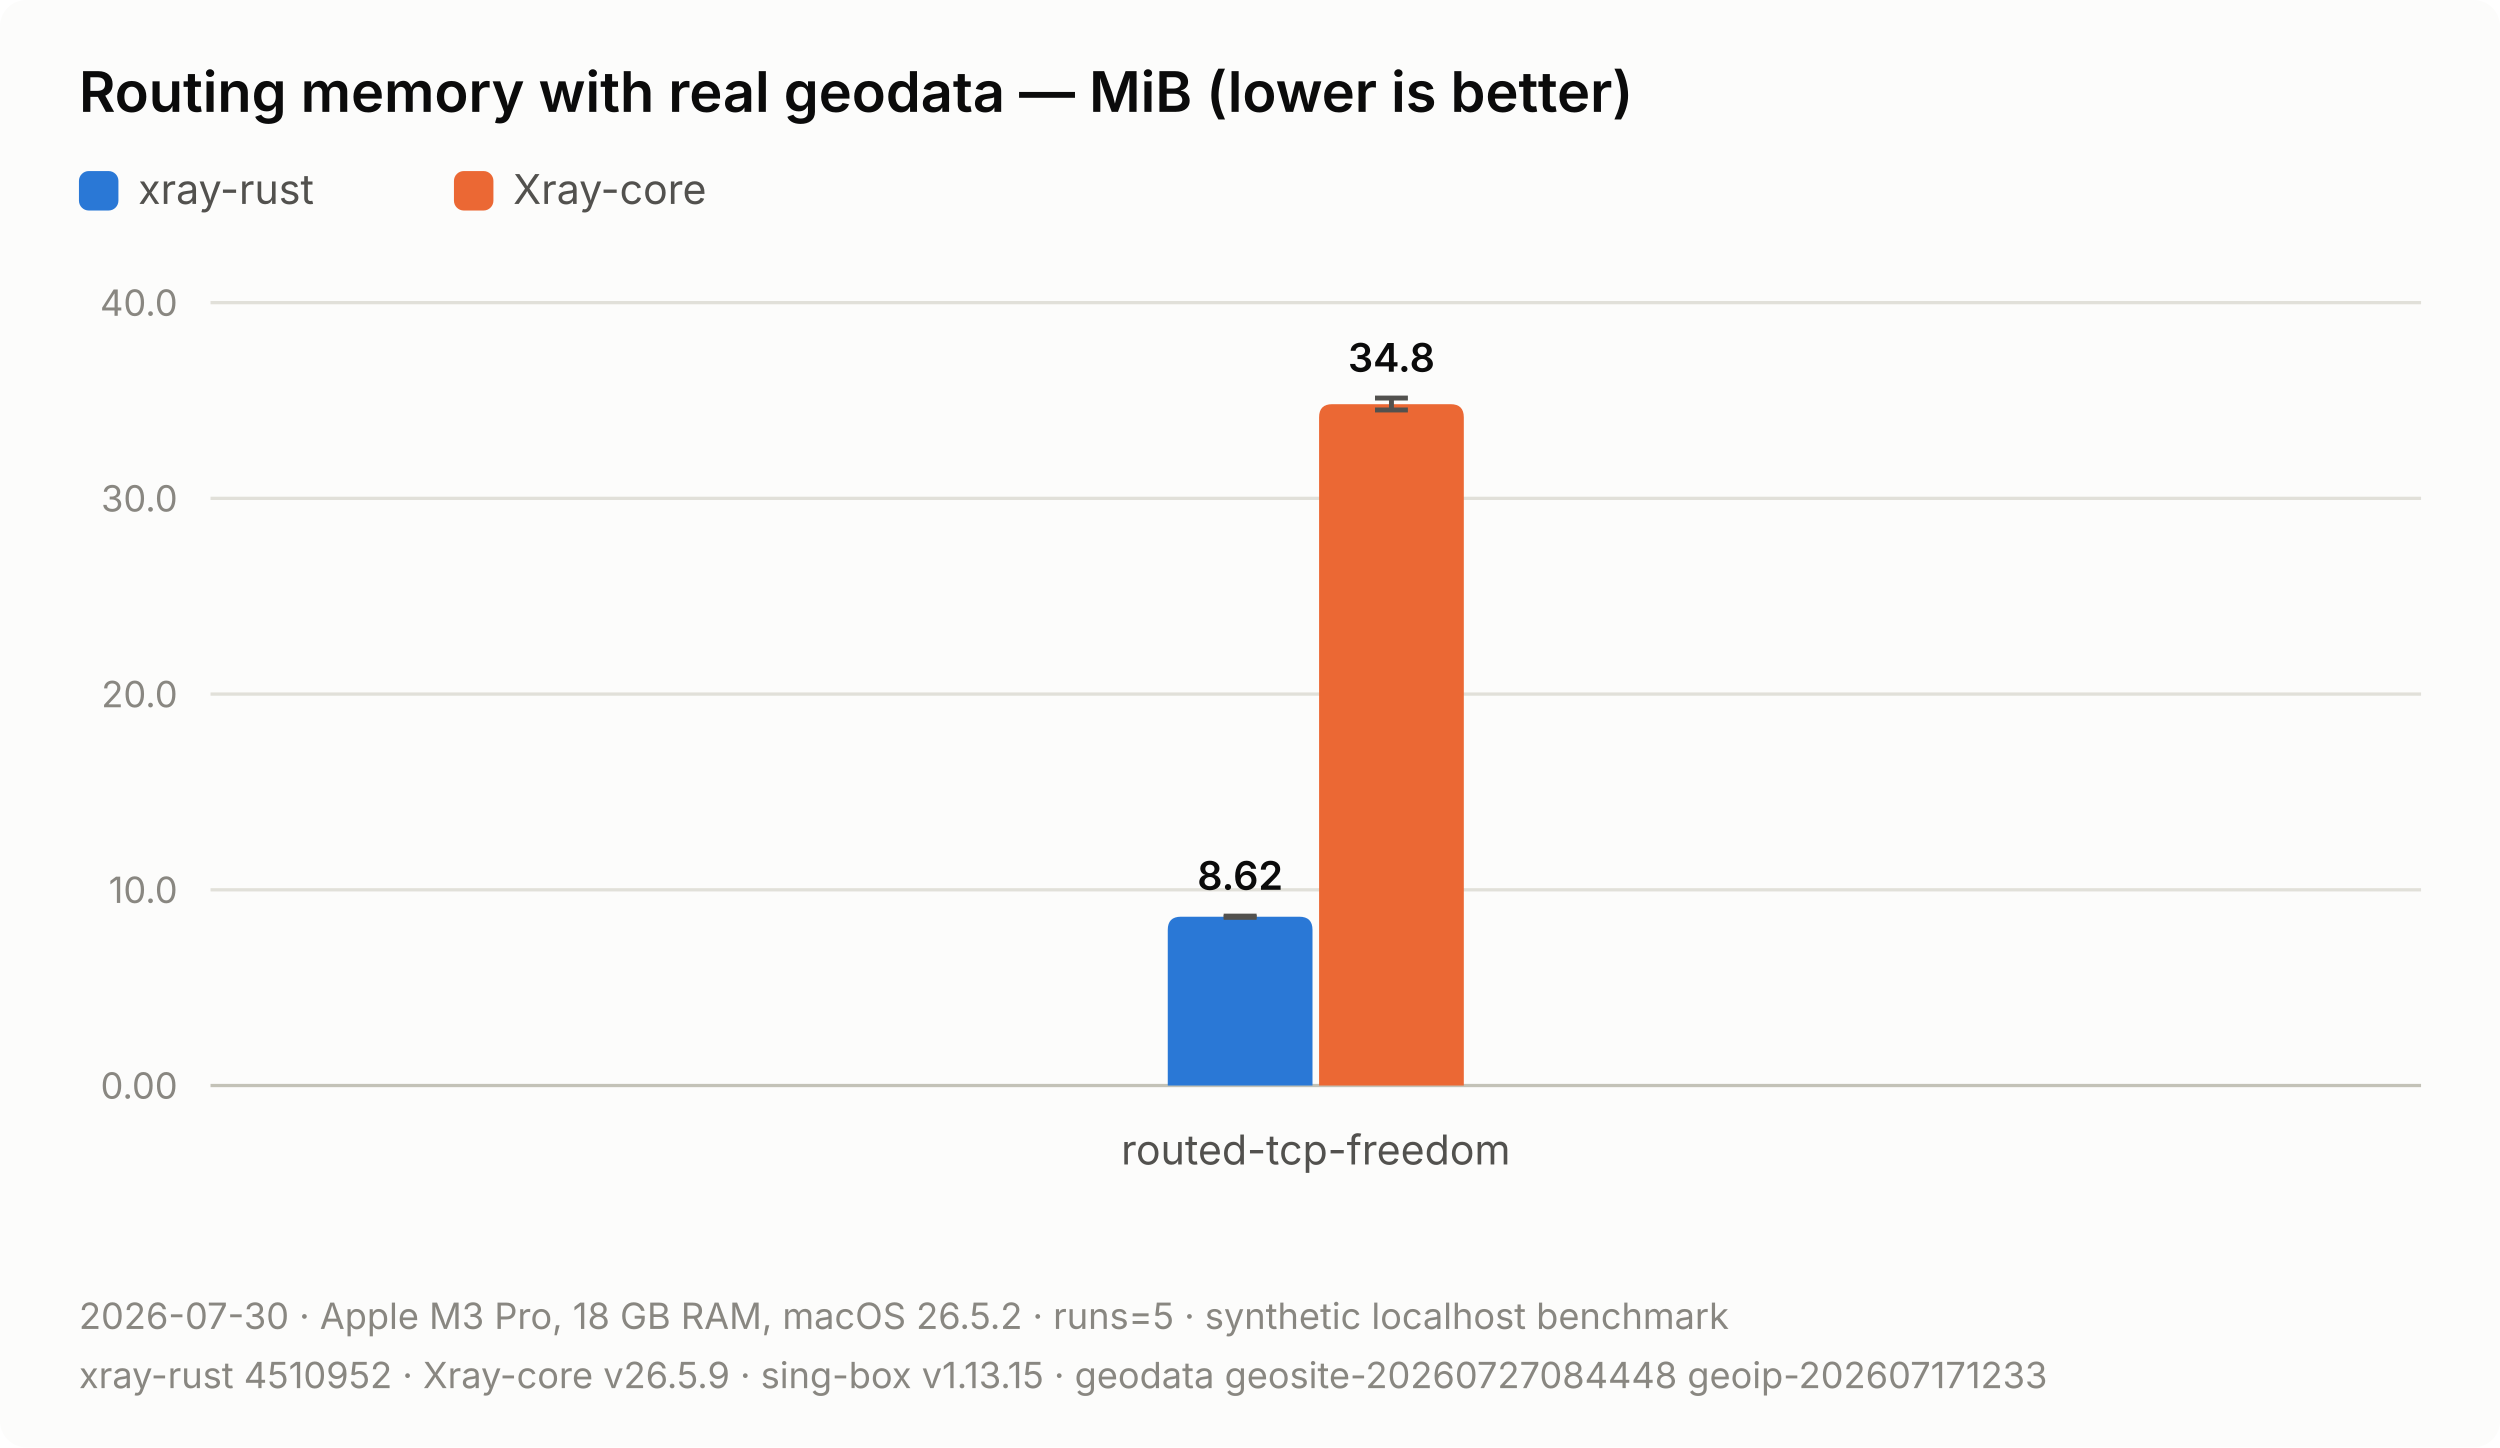
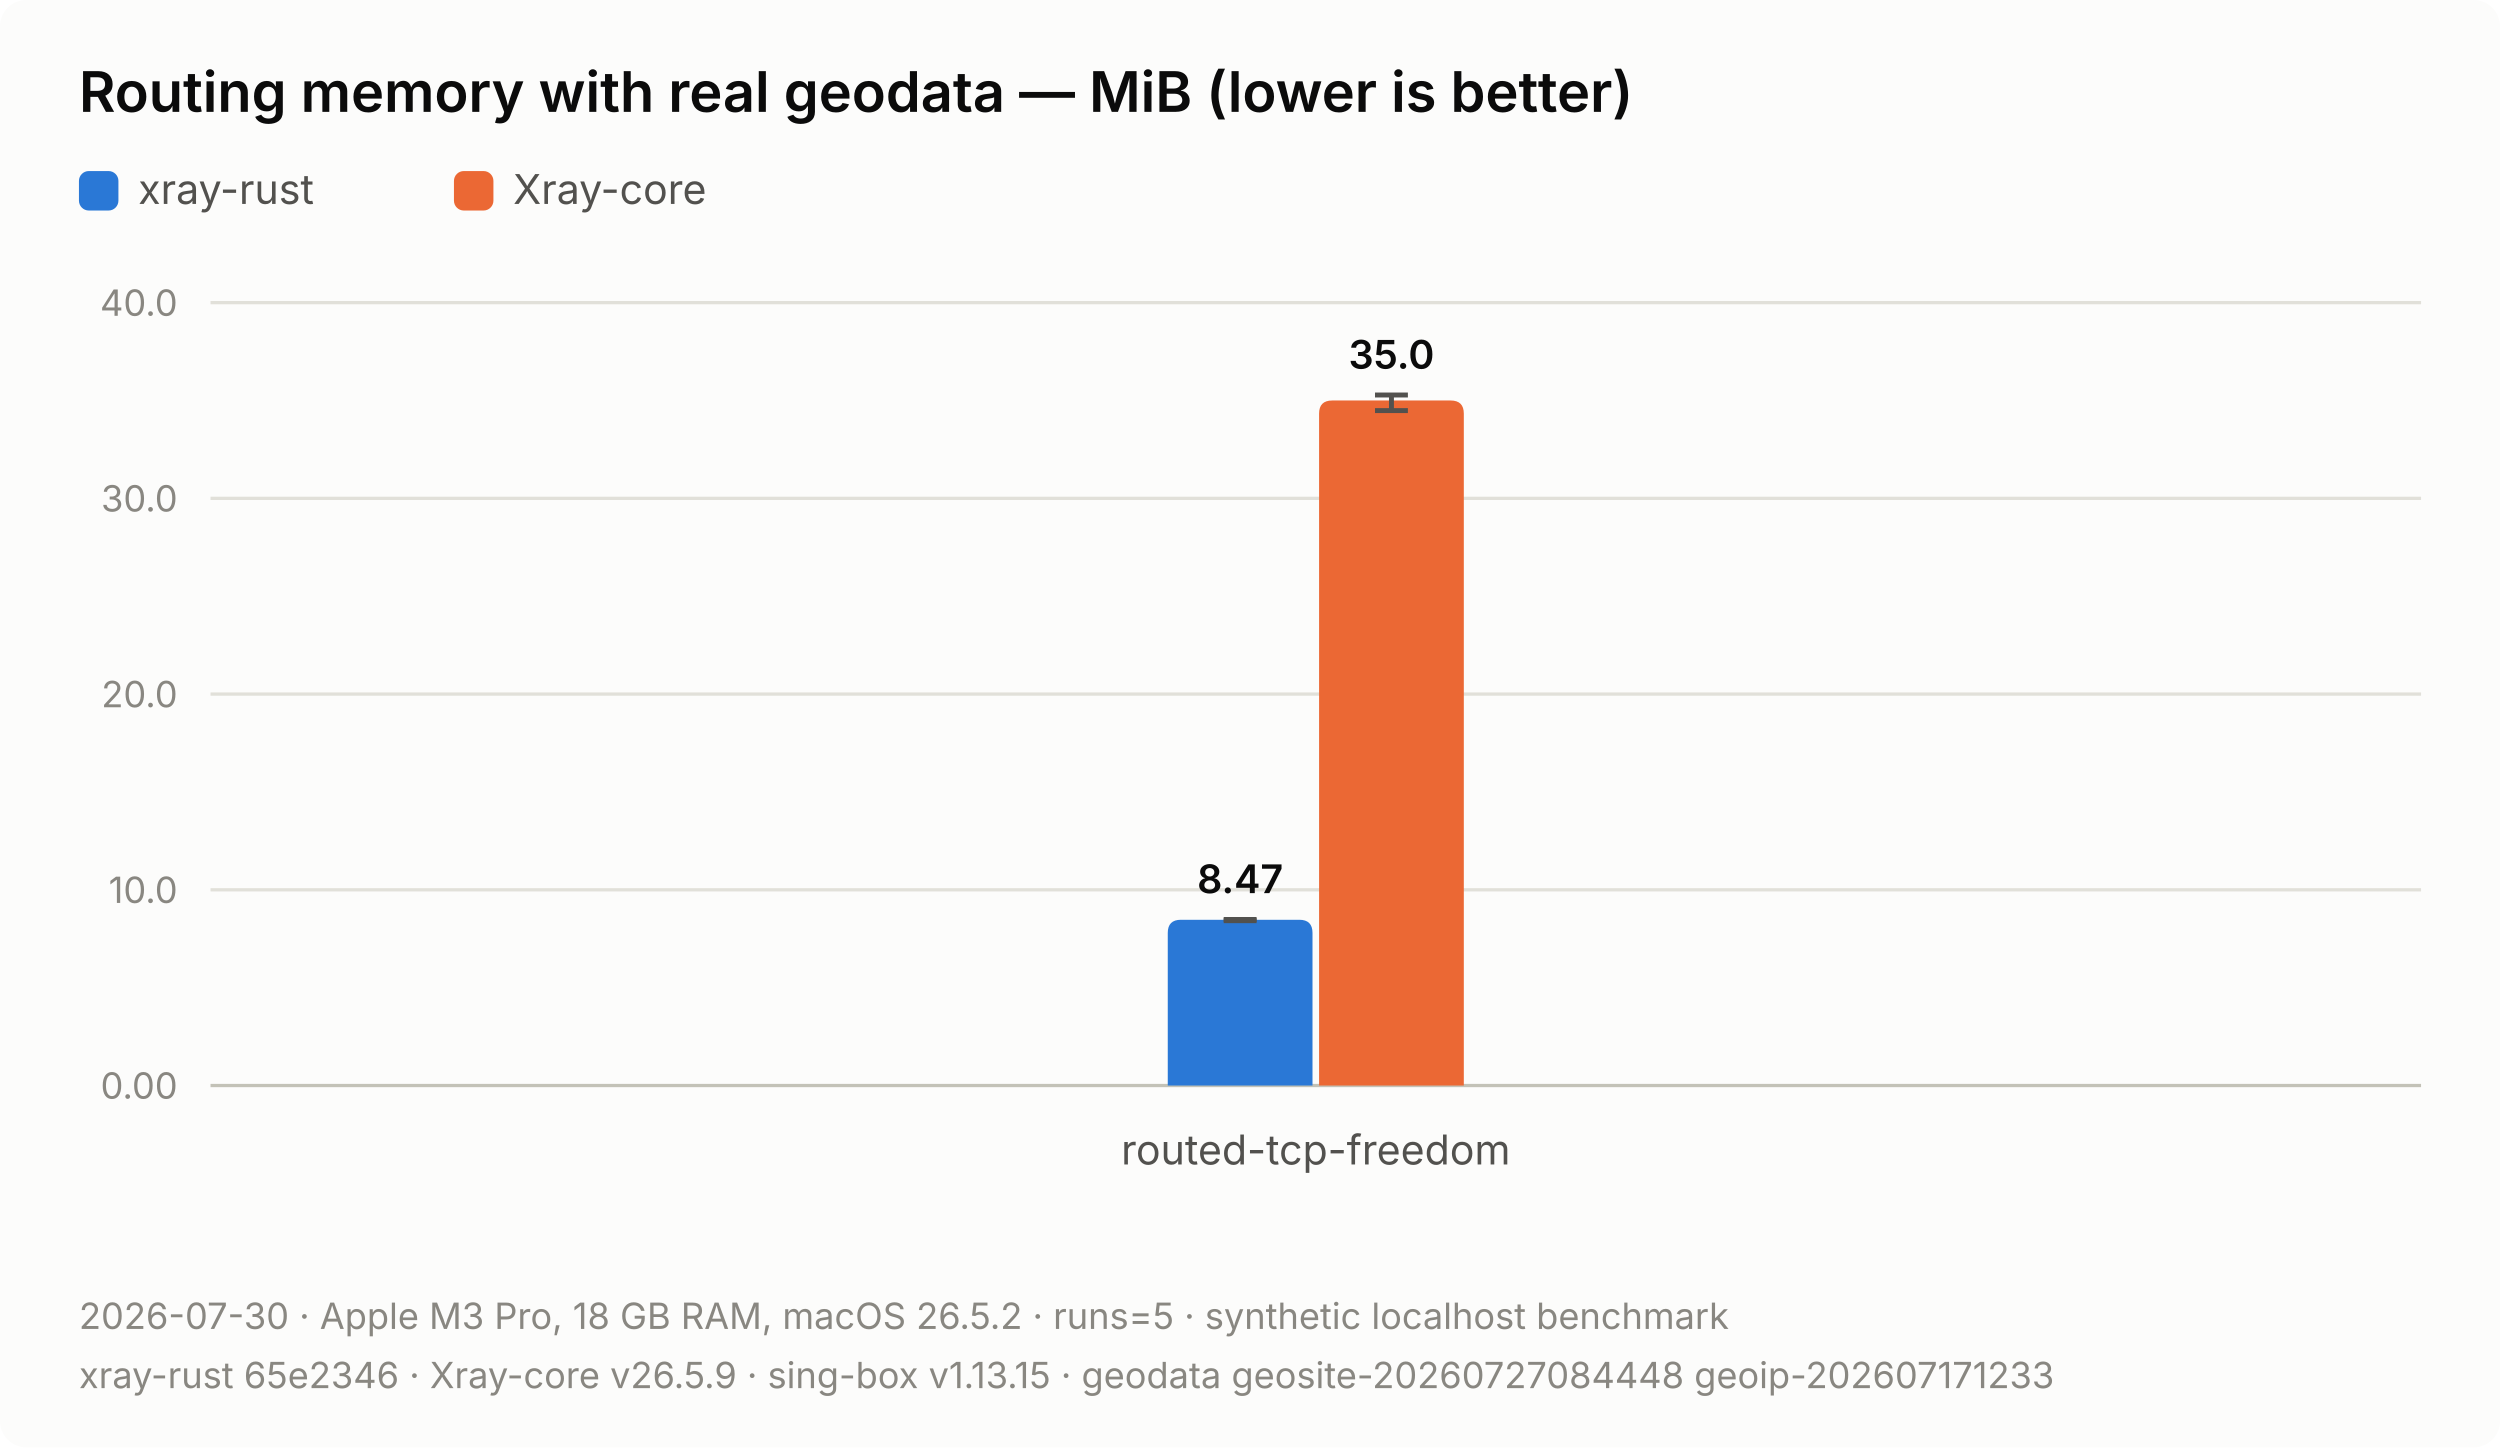
<svg xmlns="http://www.w3.org/2000/svg" width="760" height="440" viewBox="0 0 760 440" role="img" aria-label="Routing memory with real geodata — MiB (lower is better)">
  <rect width="760" height="440" fill="#fcfcfb" rx="8" />
  <text x="24" y="34" font-family="system-ui, -apple-system, 'Segoe UI', sans-serif" font-size="17" font-weight="600" fill="#0b0b0b">Routing memory with real geodata — MiB (lower is better)</text>
  <rect x="24.00" y="52" width="12" height="12" rx="3" fill="#2a78d6" />
  <text x="42.00" y="62" font-family="system-ui, -apple-system, 'Segoe UI', sans-serif" font-size="12.5" fill="#52514e">xray-rust</text>
  <rect x="138.00" y="52" width="12" height="12" rx="3" fill="#eb6834" />
  <text x="156.00" y="62" font-family="system-ui, -apple-system, 'Segoe UI', sans-serif" font-size="12.5" fill="#52514e">Xray-core</text>
  <text x="54" y="334.00" font-family="system-ui, -apple-system, 'Segoe UI', sans-serif" font-size="11" fill="#898781" text-anchor="end">0.00</text>
  <line x1="64" y1="270.50" x2="736" y2="270.50" stroke="#e1e0d9" stroke-width="1" />
  <text x="54" y="274.50" font-family="system-ui, -apple-system, 'Segoe UI', sans-serif" font-size="11" fill="#898781" text-anchor="end">10.0</text>
  <line x1="64" y1="211.00" x2="736" y2="211.00" stroke="#e1e0d9" stroke-width="1" />
  <text x="54" y="215.00" font-family="system-ui, -apple-system, 'Segoe UI', sans-serif" font-size="11" fill="#898781" text-anchor="end">20.0</text>
  <line x1="64" y1="151.50" x2="736" y2="151.50" stroke="#e1e0d9" stroke-width="1" />
  <text x="54" y="155.50" font-family="system-ui, -apple-system, 'Segoe UI', sans-serif" font-size="11" fill="#898781" text-anchor="end">30.0</text>
  <line x1="64" y1="92.00" x2="736" y2="92.00" stroke="#e1e0d9" stroke-width="1" />
  <text x="54" y="96.00" font-family="system-ui, -apple-system, 'Segoe UI', sans-serif" font-size="11" fill="#898781" text-anchor="end">40.0</text>
  <line x1="64" y1="330" x2="736" y2="330" stroke="#c3c2b7" stroke-width="1" />
-   <path d="M 355.00 330.00 L 355.00 282.68 Q 355.00 278.68 359.00 278.68 L 395.00 278.68 Q 399.00 278.68 399.00 282.68 L 399.00 330.00 Z" fill="#2a78d6" />
-   <line x1="377.00" y1="278.87" x2="377.00" y2="278.50" stroke="#52514e" stroke-width="1.5" />
-   <line x1="372.00" y1="278.87" x2="382.00" y2="278.87" stroke="#52514e" stroke-width="1.5" />
-   <line x1="372.00" y1="278.50" x2="382.00" y2="278.50" stroke="#52514e" stroke-width="1.5" />
-   <text x="377.00" y="270.50" font-family="system-ui, -apple-system, 'Segoe UI', sans-serif" font-size="12" font-weight="600" fill="#0b0b0b" text-anchor="middle">8.62</text>
-   <path d="M 401.00 330.00 L 401.00 126.87 Q 401.00 122.87 405.00 122.87 L 441.00 122.87 Q 445.00 122.87 445.00 126.87 L 445.00 330.00 Z" fill="#eb6834" />
-   <line x1="423.00" y1="124.63" x2="423.00" y2="121.01" stroke="#52514e" stroke-width="1.5" />
-   <line x1="418.00" y1="124.63" x2="428.00" y2="124.63" stroke="#52514e" stroke-width="1.5" />
-   <line x1="418.00" y1="121.01" x2="428.00" y2="121.01" stroke="#52514e" stroke-width="1.5" />
-   <text x="423.00" y="113.01" font-family="system-ui, -apple-system, 'Segoe UI', sans-serif" font-size="12" font-weight="600" fill="#0b0b0b" text-anchor="middle">34.8</text>
+   <path d="M 355.00 330.00 L 355.00 283.61 Q 355.00 279.61 359.00 279.61 L 395.00 279.61 Q 399.00 279.61 399.00 283.61 L 399.00 330.00 Z" fill="#2a78d6" />
+   <line x1="377.00" y1="279.89" x2="377.00" y2="279.52" stroke="#52514e" stroke-width="1.5" />
+   <line x1="372.00" y1="279.89" x2="382.00" y2="279.89" stroke="#52514e" stroke-width="1.5" />
+   <line x1="372.00" y1="279.52" x2="382.00" y2="279.52" stroke="#52514e" stroke-width="1.5" />
+   <text x="377.00" y="271.52" font-family="system-ui, -apple-system, 'Segoe UI', sans-serif" font-size="12" font-weight="600" fill="#0b0b0b" text-anchor="middle">8.47</text>
+   <path d="M 401.00 330.00 L 401.00 125.75 Q 401.00 121.75 405.00 121.75 L 441.00 121.75 Q 445.00 121.75 445.00 125.75 L 445.00 330.00 Z" fill="#eb6834" />
+   <line x1="423.00" y1="124.82" x2="423.00" y2="120.08" stroke="#52514e" stroke-width="1.5" />
+   <line x1="418.00" y1="124.82" x2="428.00" y2="124.82" stroke="#52514e" stroke-width="1.5" />
+   <line x1="418.00" y1="120.08" x2="428.00" y2="120.08" stroke="#52514e" stroke-width="1.5" />
+   <text x="423.00" y="112.08" font-family="system-ui, -apple-system, 'Segoe UI', sans-serif" font-size="12" font-weight="600" fill="#0b0b0b" text-anchor="middle">35.0</text>
  <text x="400.00" y="354" font-family="system-ui, -apple-system, 'Segoe UI', sans-serif" font-size="12.5" fill="#52514e" text-anchor="middle">routed-tcp-freedom</text>
  <text x="24" y="404" font-family="system-ui, -apple-system, 'Segoe UI', sans-serif" font-size="11" fill="#898781">2026-07-30 · Apple M3 Pro, 18 GB RAM, macOS 26.5.2 · runs=5 · synthetic localhost benchmark</text>
-   <text x="24" y="422" font-family="system-ui, -apple-system, 'Segoe UI', sans-serif" font-size="11" fill="#898781">xray-rust 4510952 · Xray-core v26.5.9 · sing-box v1.13.15 · geodata geosite-20260727084448 geoip-202607171233</text>
+   <text x="24" y="422" font-family="system-ui, -apple-system, 'Segoe UI', sans-serif" font-size="11" fill="#898781">xray-rust 65e2346 · Xray-core v26.5.9 · sing-box v1.13.15 · geodata geosite-20260727084448 geoip-202607171233</text>
</svg>
